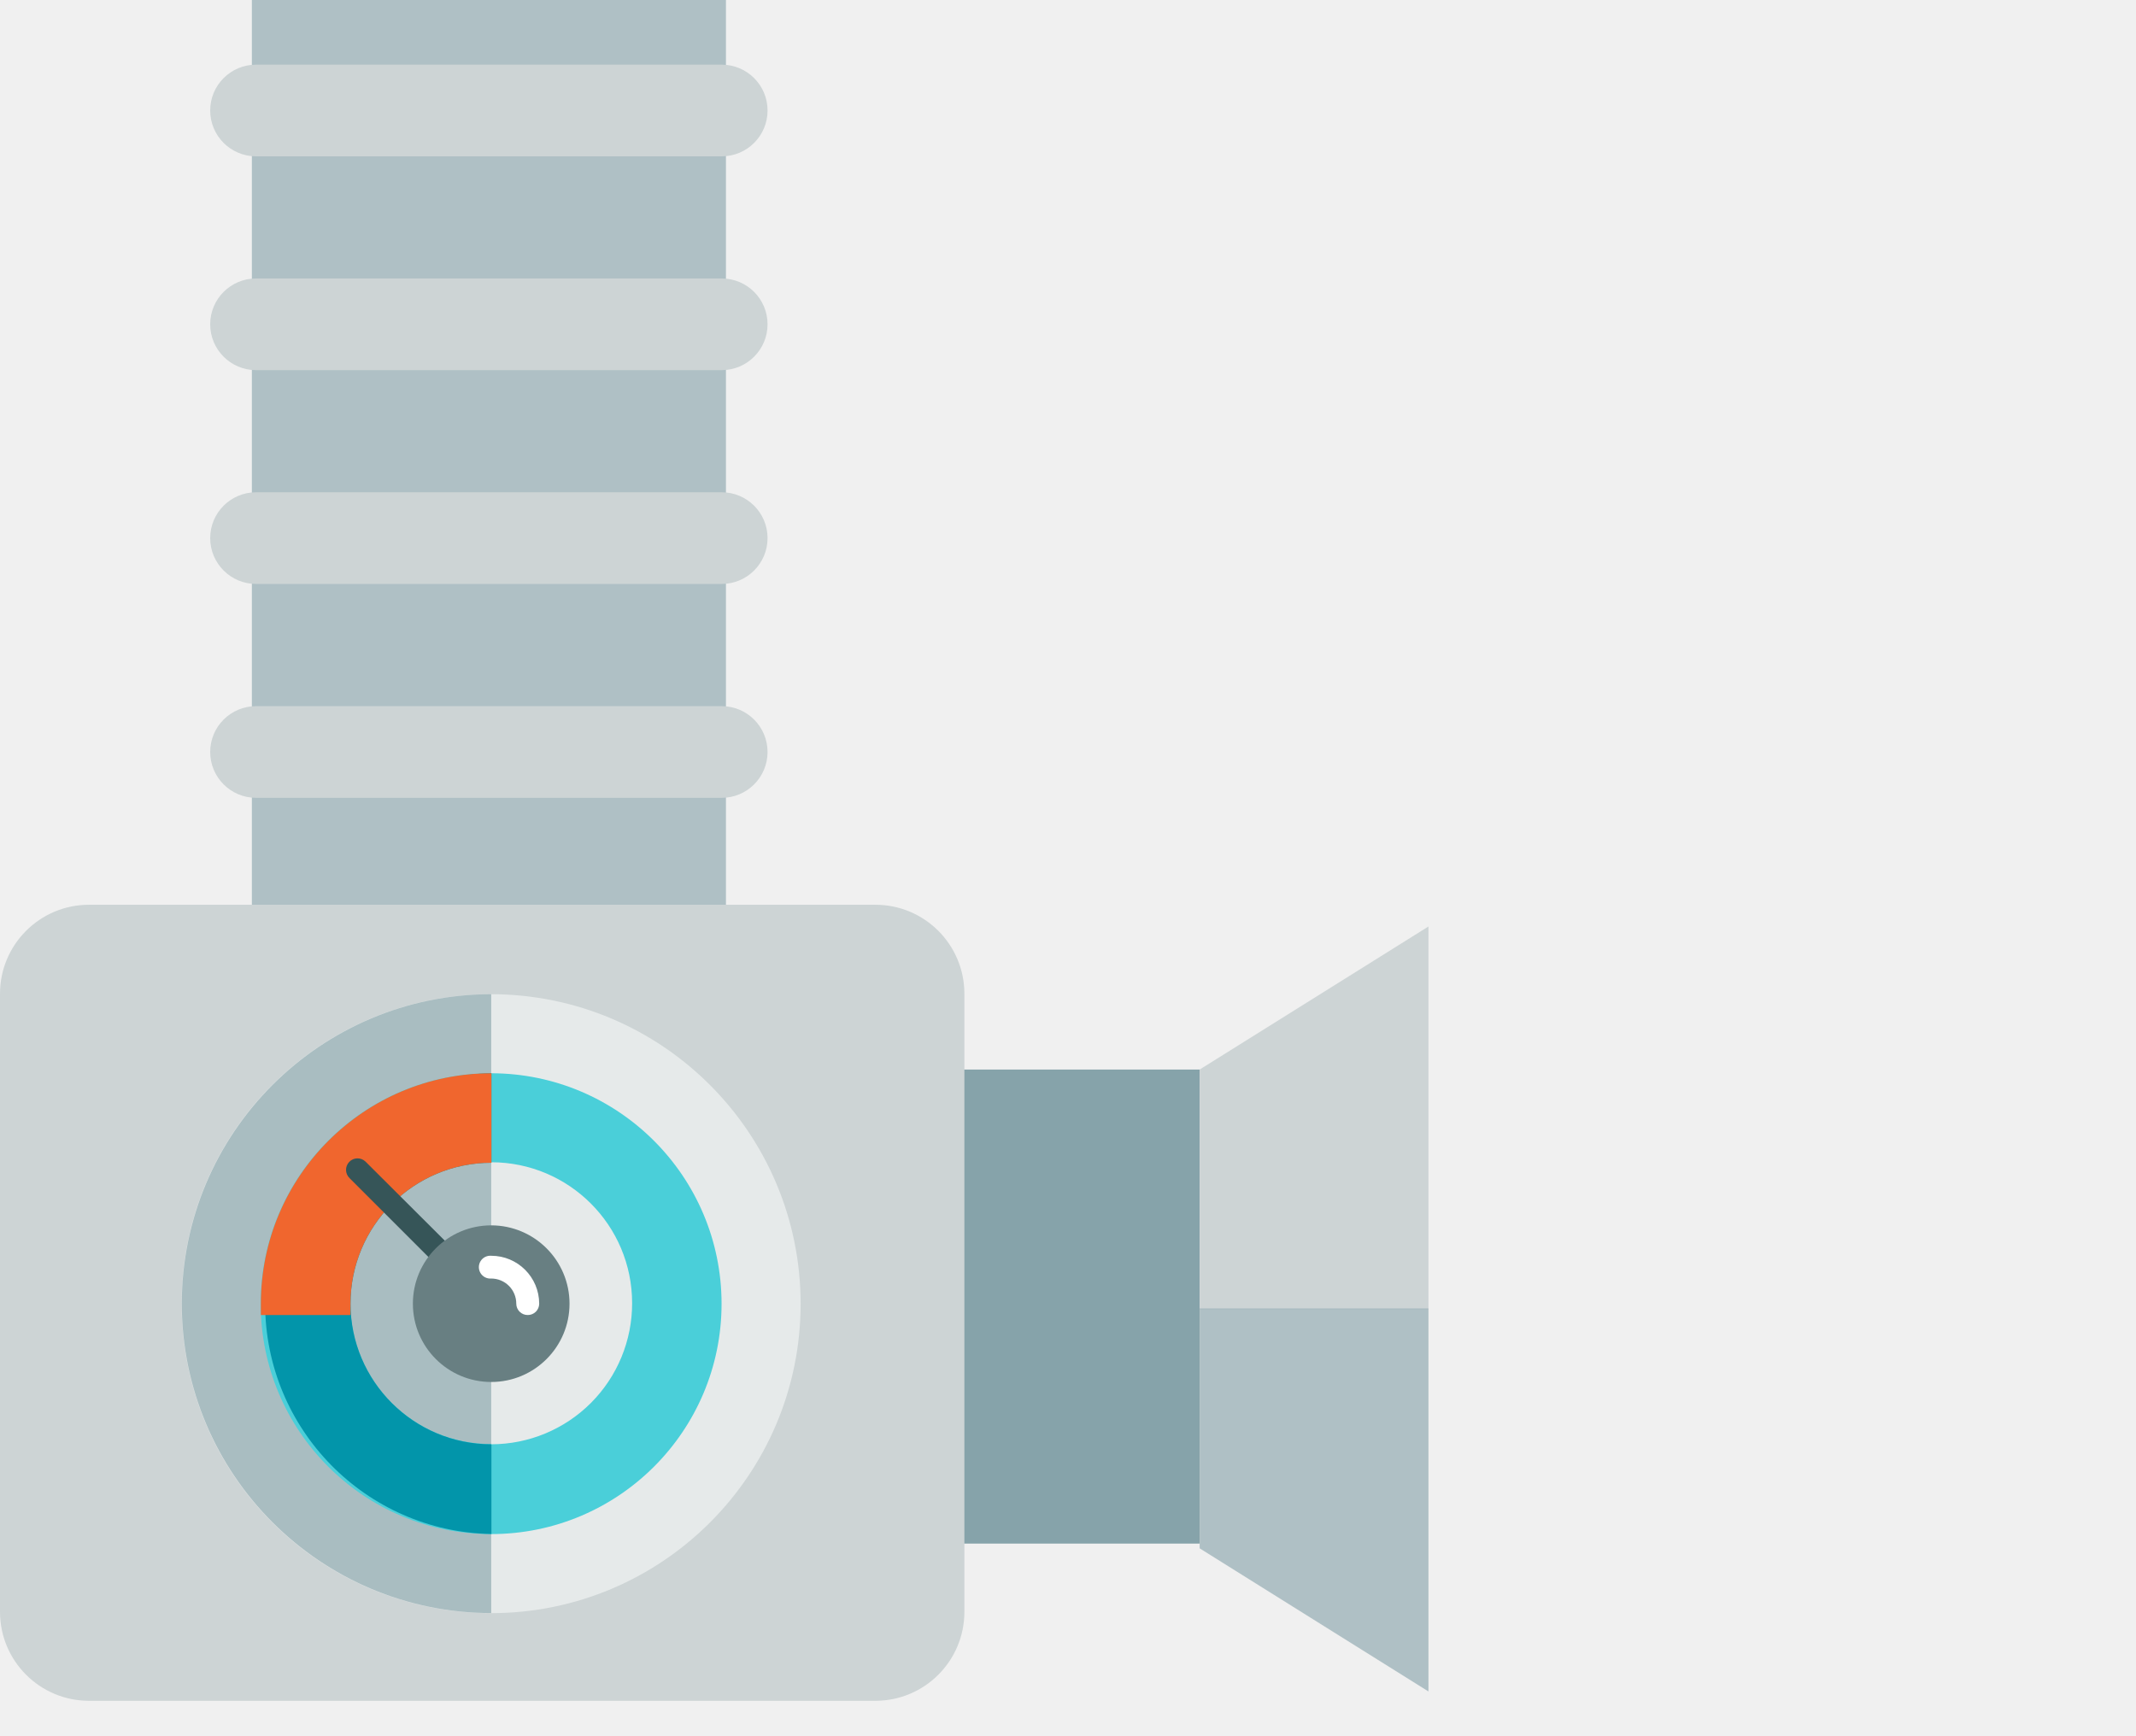
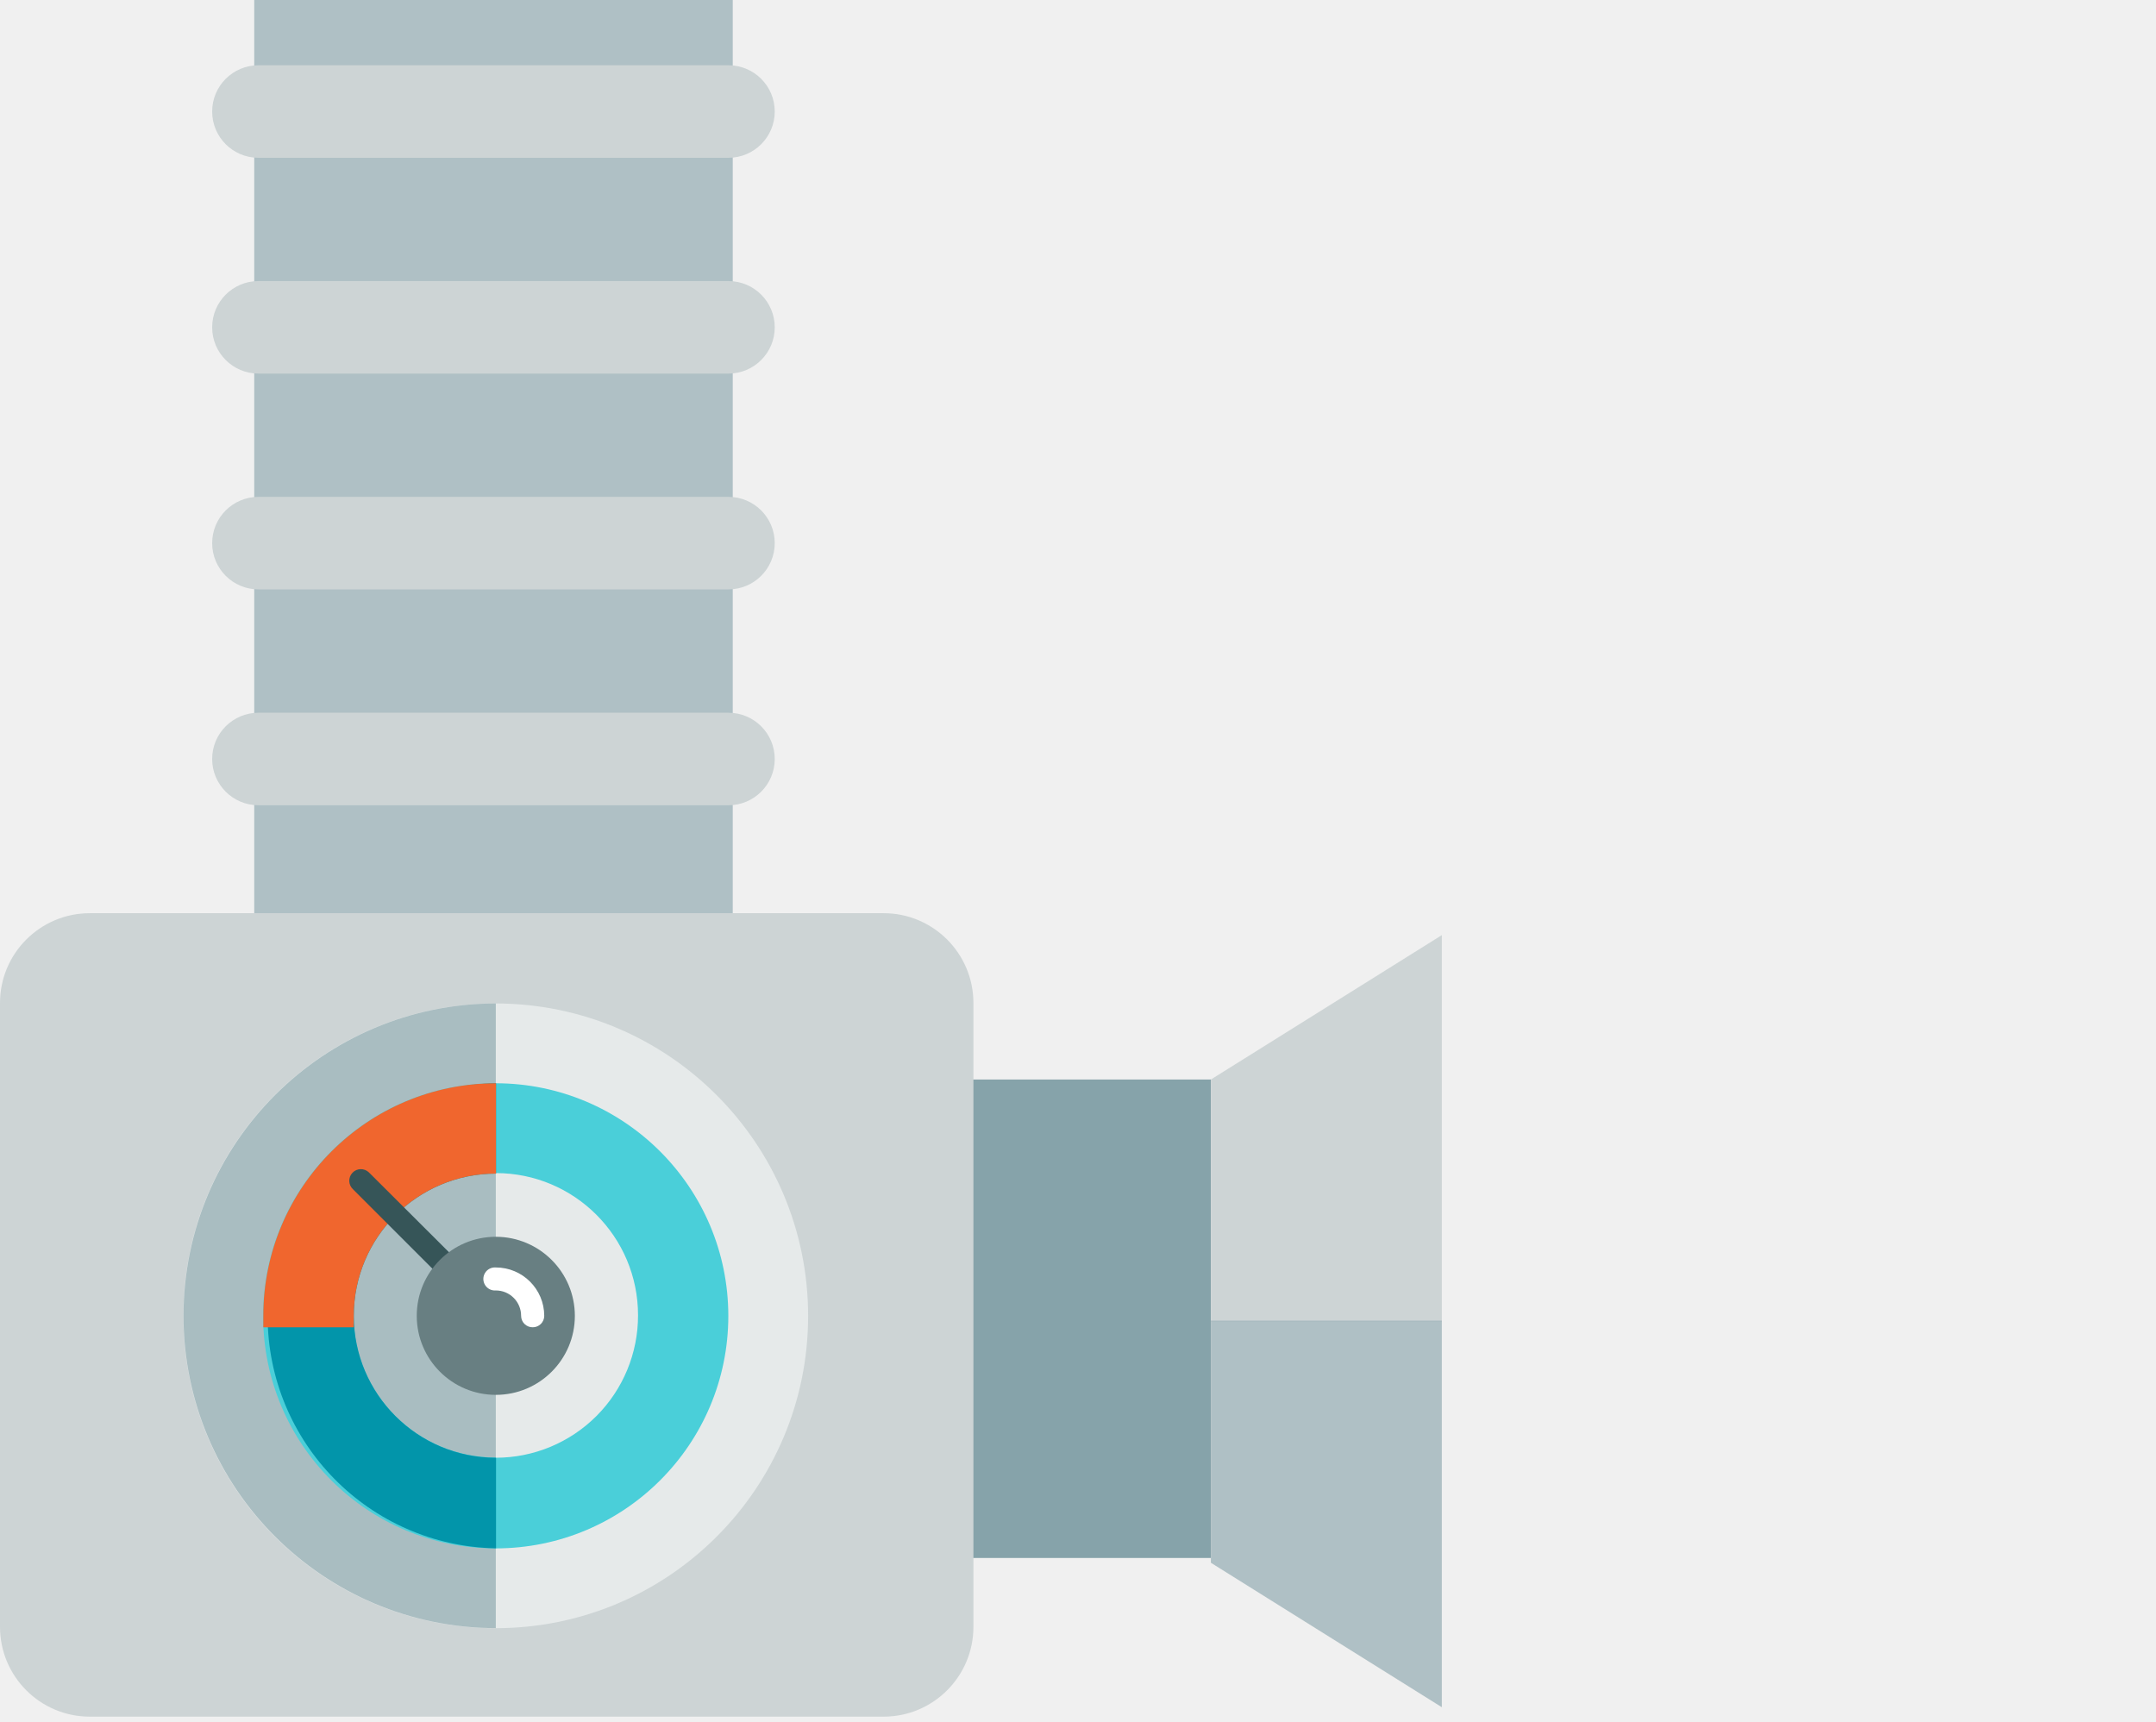
- <svg xmlns="http://www.w3.org/2000/svg" id="el_LQrSiEmsS" data-name="Layer 1" viewBox="0 0 288 234">
+ <svg xmlns="http://www.w3.org/2000/svg" id="el_LQrSiEmsS" data-name="Layer 1" viewBox="0 0 288 230">
  <style>@-webkit-keyframes el_x5dTkCBVPTj_Animation{0%{opacity: 0;}100%{opacity: 0;}}@keyframes el_x5dTkCBVPTj_Animation{0%{opacity: 0;}100%{opacity: 0;}}@-webkit-keyframes el_9dSDAHKEnKT_Animation{0%{opacity: 0;}100%{opacity: 0;}}@keyframes el_9dSDAHKEnKT_Animation{0%{opacity: 0;}100%{opacity: 0;}}@-webkit-keyframes el_up__TmT1Vk5_Animation{0%{opacity: 0;}51.11%{opacity: 0;}52.22%{opacity: 1;}60%{opacity: 0;}66.67%{opacity: 1;}72.22%{opacity: 0;}84.44%{opacity: 1;}100%{opacity: 1;}}@keyframes el_up__TmT1Vk5_Animation{0%{opacity: 0;}51.11%{opacity: 0;}52.22%{opacity: 1;}60%{opacity: 0;}66.67%{opacity: 1;}72.22%{opacity: 0;}84.44%{opacity: 1;}100%{opacity: 1;}}@-webkit-keyframes el_6ry7Q5VTYh4_Animation{0%{opacity: 0;}51.11%{opacity: 0;}52.22%{opacity: 1;}58.89%{opacity: 0;}65.56%{opacity: 1;}77.78%{opacity: 0;}88.89%{opacity: 1;}100%{opacity: 1;}}@keyframes el_6ry7Q5VTYh4_Animation{0%{opacity: 0;}51.11%{opacity: 0;}52.22%{opacity: 1;}58.89%{opacity: 0;}65.56%{opacity: 1;}77.78%{opacity: 0;}88.89%{opacity: 1;}100%{opacity: 1;}}@-webkit-keyframes el_iIYws-Wlqiw_Animation{0%{opacity: 0;}51.11%{opacity: 0;}52.22%{opacity: 1;}57.78%{opacity: 0;}64.44%{opacity: 1;}73.33%{opacity: 0;}81.11%{opacity: 1;}91.11%{opacity: 0;}100%{opacity: 0;}}@keyframes el_iIYws-Wlqiw_Animation{0%{opacity: 0;}51.11%{opacity: 0;}52.22%{opacity: 1;}57.78%{opacity: 0;}64.44%{opacity: 1;}73.33%{opacity: 0;}81.11%{opacity: 1;}91.11%{opacity: 0;}100%{opacity: 0;}}@-webkit-keyframes el_4mofJf409sv_Animation{0%{opacity: 0;}51.11%{opacity: 0;}52.22%{opacity: 1;}58.89%{opacity: 1;}68.89%{opacity: 0;}84.44%{opacity: 1;}100%{opacity: 0;}}@keyframes el_4mofJf409sv_Animation{0%{opacity: 0;}51.11%{opacity: 0;}52.22%{opacity: 1;}58.89%{opacity: 1;}68.89%{opacity: 0;}84.44%{opacity: 1;}100%{opacity: 0;}}@-webkit-keyframes el_C3UKuT9Vjml_Animation{0%{opacity: 0;}23.33%{opacity: 0;}24.44%{opacity: 1;}100%{opacity: 1;}}@keyframes el_C3UKuT9Vjml_Animation{0%{opacity: 0;}23.33%{opacity: 0;}24.44%{opacity: 1;}100%{opacity: 1;}}@-webkit-keyframes el_C3UKuT9Vjml_eDS_hT8tT_Animation{0%{-webkit-transform: translate(231.91px, 152.8992px) translate(-231.91px, -152.8992px) translate(-100px, 0px);transform: translate(231.91px, 152.8992px) translate(-231.91px, -152.8992px) translate(-100px, 0px);}50%{-webkit-transform: translate(231.91px, 152.8992px) translate(-231.91px, -152.8992px) translate(-10px, 0px);transform: translate(231.91px, 152.8992px) translate(-231.91px, -152.8992px) translate(-10px, 0px);}100%{-webkit-transform: translate(231.91px, 152.8992px) translate(-231.91px, -152.8992px) translate(-10px, 0px);transform: translate(231.91px, 152.8992px) translate(-231.91px, -152.8992px) translate(-10px, 0px);}}@keyframes el_C3UKuT9Vjml_eDS_hT8tT_Animation{0%{-webkit-transform: translate(231.91px, 152.8992px) translate(-231.91px, -152.8992px) translate(-100px, 0px);transform: translate(231.91px, 152.8992px) translate(-231.91px, -152.8992px) translate(-100px, 0px);}50%{-webkit-transform: translate(231.91px, 152.8992px) translate(-231.91px, -152.8992px) translate(-10px, 0px);transform: translate(231.91px, 152.8992px) translate(-231.91px, -152.8992px) translate(-10px, 0px);}100%{-webkit-transform: translate(231.91px, 152.8992px) translate(-231.91px, -152.8992px) translate(-10px, 0px);transform: translate(231.91px, 152.8992px) translate(-231.91px, -152.8992px) translate(-10px, 0px);}}#el_LQrSiEmsS *{-webkit-animation-duration: 3s;animation-duration: 3s;-webkit-animation-iteration-count: infinite;animation-iteration-count: infinite;-webkit-animation-timing-function: cubic-bezier(0, 0, 1, 1);animation-timing-function: cubic-bezier(0, 0, 1, 1);}#el_bt3kFgx8yM{fill: #9fb4ba;opacity: 0.8;}#el_dngOFC-zAo{fill: #cdd4d5;}#el_lJKWkvw3Fj{fill: #cdd4d5;}#el_bHMHT-Gdld{fill: #cdd4d5;}#el_opLxED4_5v{fill: #cdd4d5;}#el_p6bkF9x2cK{fill: #cdd4d5;}#el_2FBLig0USB{fill: #9fb4ba;opacity: 0.8;}#el_EdgELDTx0P{opacity: 0.8;fill: #6c9098;-webkit-transform: translate(-39.5px, 319.54px) rotate(-90deg);transform: translate(-39.5px, 319.54px) rotate(-90deg);}#el_FWwXaPXcD3{fill: #cdd4d5;}#el_8rnbmWIzo5{fill: #e6eaea;-webkit-transform: translate(-5.3px, -1.38px);transform: translate(-5.3px, -1.38px);}#el_WSKCK0DmdU{fill: #6c9098;opacity: 0.5;-webkit-transform: translate(-5.3px, -1.38px);transform: translate(-5.3px, -1.38px);}#el_j_ncGlS89g{fill: #4acfd9;-webkit-transform: translate(-5.3px, -1.38px);transform: translate(-5.3px, -1.38px);}#el_KIiuu8MAhl{fill: #0295aa;-webkit-transform: translate(-5.3px, -1.38px);transform: translate(-5.3px, -1.38px);}#el_aH_9LjfKPit{fill: #f0662e;-webkit-transform: translate(-5.3px, -1.38px);transform: translate(-5.3px, -1.38px);}#el_Dl8BtP9nJT_{fill: #365558;-webkit-transform: translate(-5.3px, -1.38px);transform: translate(-5.3px, -1.38px);}#el_6rY117nJsjM{fill: #687f82;-webkit-transform: translate(-5.3px, -1.38px);transform: translate(-5.3px, -1.38px);}#el_G5gTPl1r7LD{fill: #fff;-webkit-transform: translate(-5.3px, -1.38px);transform: translate(-5.3px, -1.38px);}#el_YWLvEqDmsC2{fill: #ffea52;-webkit-transform: translate(-5.3px, -1.38px);transform: translate(-5.3px, -1.38px);}#el_8Z8dey3f8KV{fill: #ffea52;-webkit-transform: translate(-5.3px, -1.38px);transform: translate(-5.3px, -1.38px);}#el_1j_-gP7F61r{fill: #ffea52;-webkit-transform: translate(-5.3px, -1.38px);transform: translate(-5.3px, -1.38px);}#el_qW2lHryFD0C{fill: #ffea52;-webkit-transform: translate(-5.3px, -1.38px);transform: translate(-5.3px, -1.38px);}#el_D7tsTjBffWA{fill: #fd6a33;-webkit-transform: translate(-5.3px, -1.38px);transform: translate(-5.3px, -1.38px);}#el_MlYyw7Ol7gc{fill: #f0353d;-webkit-transform: translate(-5.3px, -1.38px);transform: translate(-5.3px, -1.38px);}#el_LOgl-WEj01_{fill: #ffea52;-webkit-transform: translate(-5.3px, -1.38px);transform: translate(-5.3px, -1.38px);}#el_n5fiMhKuOMD{fill: #ffea52;-webkit-transform: translate(-5.3px, -1.38px);transform: translate(-5.3px, -1.38px);}#el_C3UKuT9Vjml_eDS_hT8tT{-webkit-animation-name: el_C3UKuT9Vjml_eDS_hT8tT_Animation;animation-name: el_C3UKuT9Vjml_eDS_hT8tT_Animation;-webkit-animation-timing-function: cubic-bezier(0, 0, 0.58, 1);animation-timing-function: cubic-bezier(0, 0, 0.58, 1);-webkit-transform: translate(231.91px, 152.8992px) translate(-231.91px, -152.8992px) translate(-100px, 0px);transform: translate(231.91px, 152.8992px) translate(-231.91px, -152.8992px) translate(-100px, 0px);}#el_C3UKuT9Vjml{opacity: 0;-webkit-animation-name: el_C3UKuT9Vjml_Animation;animation-name: el_C3UKuT9Vjml_Animation;}#el_4mofJf409sv{-webkit-animation-name: el_4mofJf409sv_Animation;animation-name: el_4mofJf409sv_Animation;opacity: 0;-webkit-animation-timing-function: cubic-bezier(0.42, 0, 0.58, 1);animation-timing-function: cubic-bezier(0.42, 0, 0.58, 1);}#el_iIYws-Wlqiw{-webkit-animation-name: el_iIYws-Wlqiw_Animation;animation-name: el_iIYws-Wlqiw_Animation;opacity: 0;-webkit-animation-timing-function: cubic-bezier(0.42, 0, 0.58, 1);animation-timing-function: cubic-bezier(0.42, 0, 0.58, 1);}#el_6ry7Q5VTYh4{-webkit-animation-name: el_6ry7Q5VTYh4_Animation;animation-name: el_6ry7Q5VTYh4_Animation;opacity: 0;-webkit-animation-timing-function: cubic-bezier(0.42, 0, 0.58, 1);animation-timing-function: cubic-bezier(0.42, 0, 0.58, 1);}#el_up__TmT1Vk5{-webkit-animation-name: el_up__TmT1Vk5_Animation;animation-name: el_up__TmT1Vk5_Animation;opacity: 0;}#el_9dSDAHKEnKT{-webkit-animation-name: el_9dSDAHKEnKT_Animation;animation-name: el_9dSDAHKEnKT_Animation;opacity: 0;}#el_x5dTkCBVPTj{-webkit-animation-name: el_x5dTkCBVPTj_Animation;animation-name: el_x5dTkCBVPTj_Animation;opacity: 0;}</style>
  <defs />
  <g id="el_Z2VEpCBPoz">
    <rect x="33.96" width="63.92" height="137.45" id="el_bt3kFgx8yM" />
    <rect x="28.34" y="95.22" width="75.15" height="12.36" rx="6.18" ry="6.18" id="el_dngOFC-zAo" />
    <rect x="28.34" y="66.38" width="75.15" height="12.36" rx="6.18" ry="6.18" id="el_lJKWkvw3Fj" />
    <rect x="28.34" y="37.55" width="75.15" height="12.36" rx="6.18" ry="6.18" id="el_bHMHT-Gdld" />
    <rect x="28.34" y="8.72" width="75.15" height="12.36" rx="6.18" ry="6.18" id="el_opLxED4_5v" />
  </g>
  <g id="el_PhD24E94tV">
    <polygon points="192.6 124.93 161.75 144.22 161.75 176.57 192.6 176.57 192.6 124.93" id="el_p6bkF9x2cK" />
    <polygon points="192.6 228.08 161.75 208.78 161.75 176.43 192.6 176.43 192.6 228.08" id="el_2FBLig0USB" />
    <rect x="111.4" y="153.87" width="63.92" height="47.37" id="el_EdgELDTx0P" />
    <rect y="122" width="130.03" height="107.34" rx="12" ry="12" id="el_FWwXaPXcD3" />
    <path d="M71.53,135.44a41.73,41.73,0,1,0,41.72,41.73A41.77,41.77,0,0,0,71.53,135.44Z" id="el_8rnbmWIzo5" />
    <path d="M29.81,177.17a41.77,41.77,0,0,0,41.72,41.72V135.44A41.77,41.77,0,0,0,29.81,177.17Z" id="el_WSKCK0DmdU" />
    <path d="M71.53,146.1a31.07,31.07,0,1,0,31.06,31.07A31.1,31.1,0,0,0,71.53,146.1Zm0,50a19,19,0,1,1,19-19A19,19,0,0,1,71.53,196.13Z" id="el_j_ncGlS89g" />
    <path d="M52.56,177.17a19,19,0,0,1,19-19V146.1a31.07,31.07,0,0,0,0,62.13v-12.1A19,19,0,0,1,52.56,177.17Z" id="el_KIiuu8MAhl" />
    <path d="M40.47,177.17v1.53H52.56v-1.53a19,19,0,0,1,19-19V146.1A31.1,31.1,0,0,0,40.47,177.17Z" id="el_aH_9LjfKPit" />
    <path d="M71.53,178.7a1.55,1.55,0,0,1-1.09-.45l-18-18A1.53,1.53,0,1,1,54.57,158l18.05,18a1.54,1.54,0,0,1-1.09,2.62Z" id="el_Dl8BtP9nJT_" />
    <path d="M71.53,166.61a10.56,10.56,0,1,0,10.56,10.56A10.57,10.57,0,0,0,71.53,166.61Z" id="el_6rY117nJsjM" />
    <path d="M76.45,178.7a1.53,1.53,0,0,1-1.54-1.53,3.38,3.38,0,0,0-3.38-3.39,1.54,1.54,0,1,1,0-3.07A6.47,6.47,0,0,1,78,177.17,1.53,1.53,0,0,1,76.45,178.7Z" id="el_G5gTPl1r7LD" />
  </g>
  <g id="el_9dSDAHKEnKT">
    <path d="M230.14,218.11c-.59,5.3-3.53,8.23-8.82,8.82q7.94.88,8.82,8.82.88-7.94,8.82-8.82C233.67,226.34,230.73,223.41,230.14,218.11Z" id="el_YWLvEqDmsC2" />
  </g>
  <g id="el_x5dTkCBVPTj">
    <path d="M216.91,105.54q-1.32,11.89-13.23,13.23,11.91,1.32,13.23,13.22,1.32-11.9,13.23-13.22Q218.23,117.44,216.91,105.54Z" id="el_8Z8dey3f8KV" />
  </g>
  <g id="el_up__TmT1Vk5">
    <path d="M269.71,127.8q-.76,6.87-7.65,7.64,6.88.76,7.65,7.65.77-6.89,7.65-7.65Q270.47,134.68,269.71,127.8Z" id="el_1j_-gP7F61r" />
  </g>
  <g id="el_6ry7Q5VTYh4">
    <path d="M219.61,192.16q-.77,6.89-7.65,7.65,6.89.76,7.65,7.65.76-6.89,7.65-7.65Q220.38,199,219.61,192.16Z" id="el_qW2lHryFD0C" />
  </g>
  <g id="el_C3UKuT9Vjml_eDS_hT8tT" data-animator-group="true" data-animator-type="0">
    <g id="el_C3UKuT9Vjml">
      <path d="M280.21,155.65c-3.33-1.78-9.12-2.64-18.15,2.8-9-5.44-14.82-4.58-18.15-2.8-4.32,2.31-6.7,7.26-6.7,13.94,0,12.49,20.53,27.86,22.87,29.57a3.36,3.36,0,0,0,4,0c2.34-1.71,22.86-17.08,22.86-29.57C286.91,162.91,284.53,158,280.21,155.65Z" id="el_D7tsTjBffWA" />
      <path d="M243.91,155.65c-4.32,2.31-6.7,7.26-6.7,13.94,0,12.49,20.53,27.86,22.87,29.57a3.39,3.39,0,0,0,1.54.62v-41.6C252.85,153,247.19,153.9,243.91,155.65Z" id="el_MlYyw7Ol7gc" />
    </g>
  </g>
  <g id="el_iIYws-Wlqiw">
    <path d="M281.55,174.6q-1.24,11.21-12.45,12.45,11.2,1.26,12.45,12.45,1.24-11.2,12.45-12.45Q282.79,185.81,281.55,174.6Z" id="el_LOgl-WEj01_" />
  </g>
  <g id="el_4mofJf409sv">
    <path d="M239,154.76q-.77,6.88-7.65,7.64c4.59.52,7.14,3.06,7.65,7.65.51-4.59,3.06-7.13,7.64-7.65Q239.73,161.64,239,154.76Z" id="el_n5fiMhKuOMD" />
  </g>
</svg>
